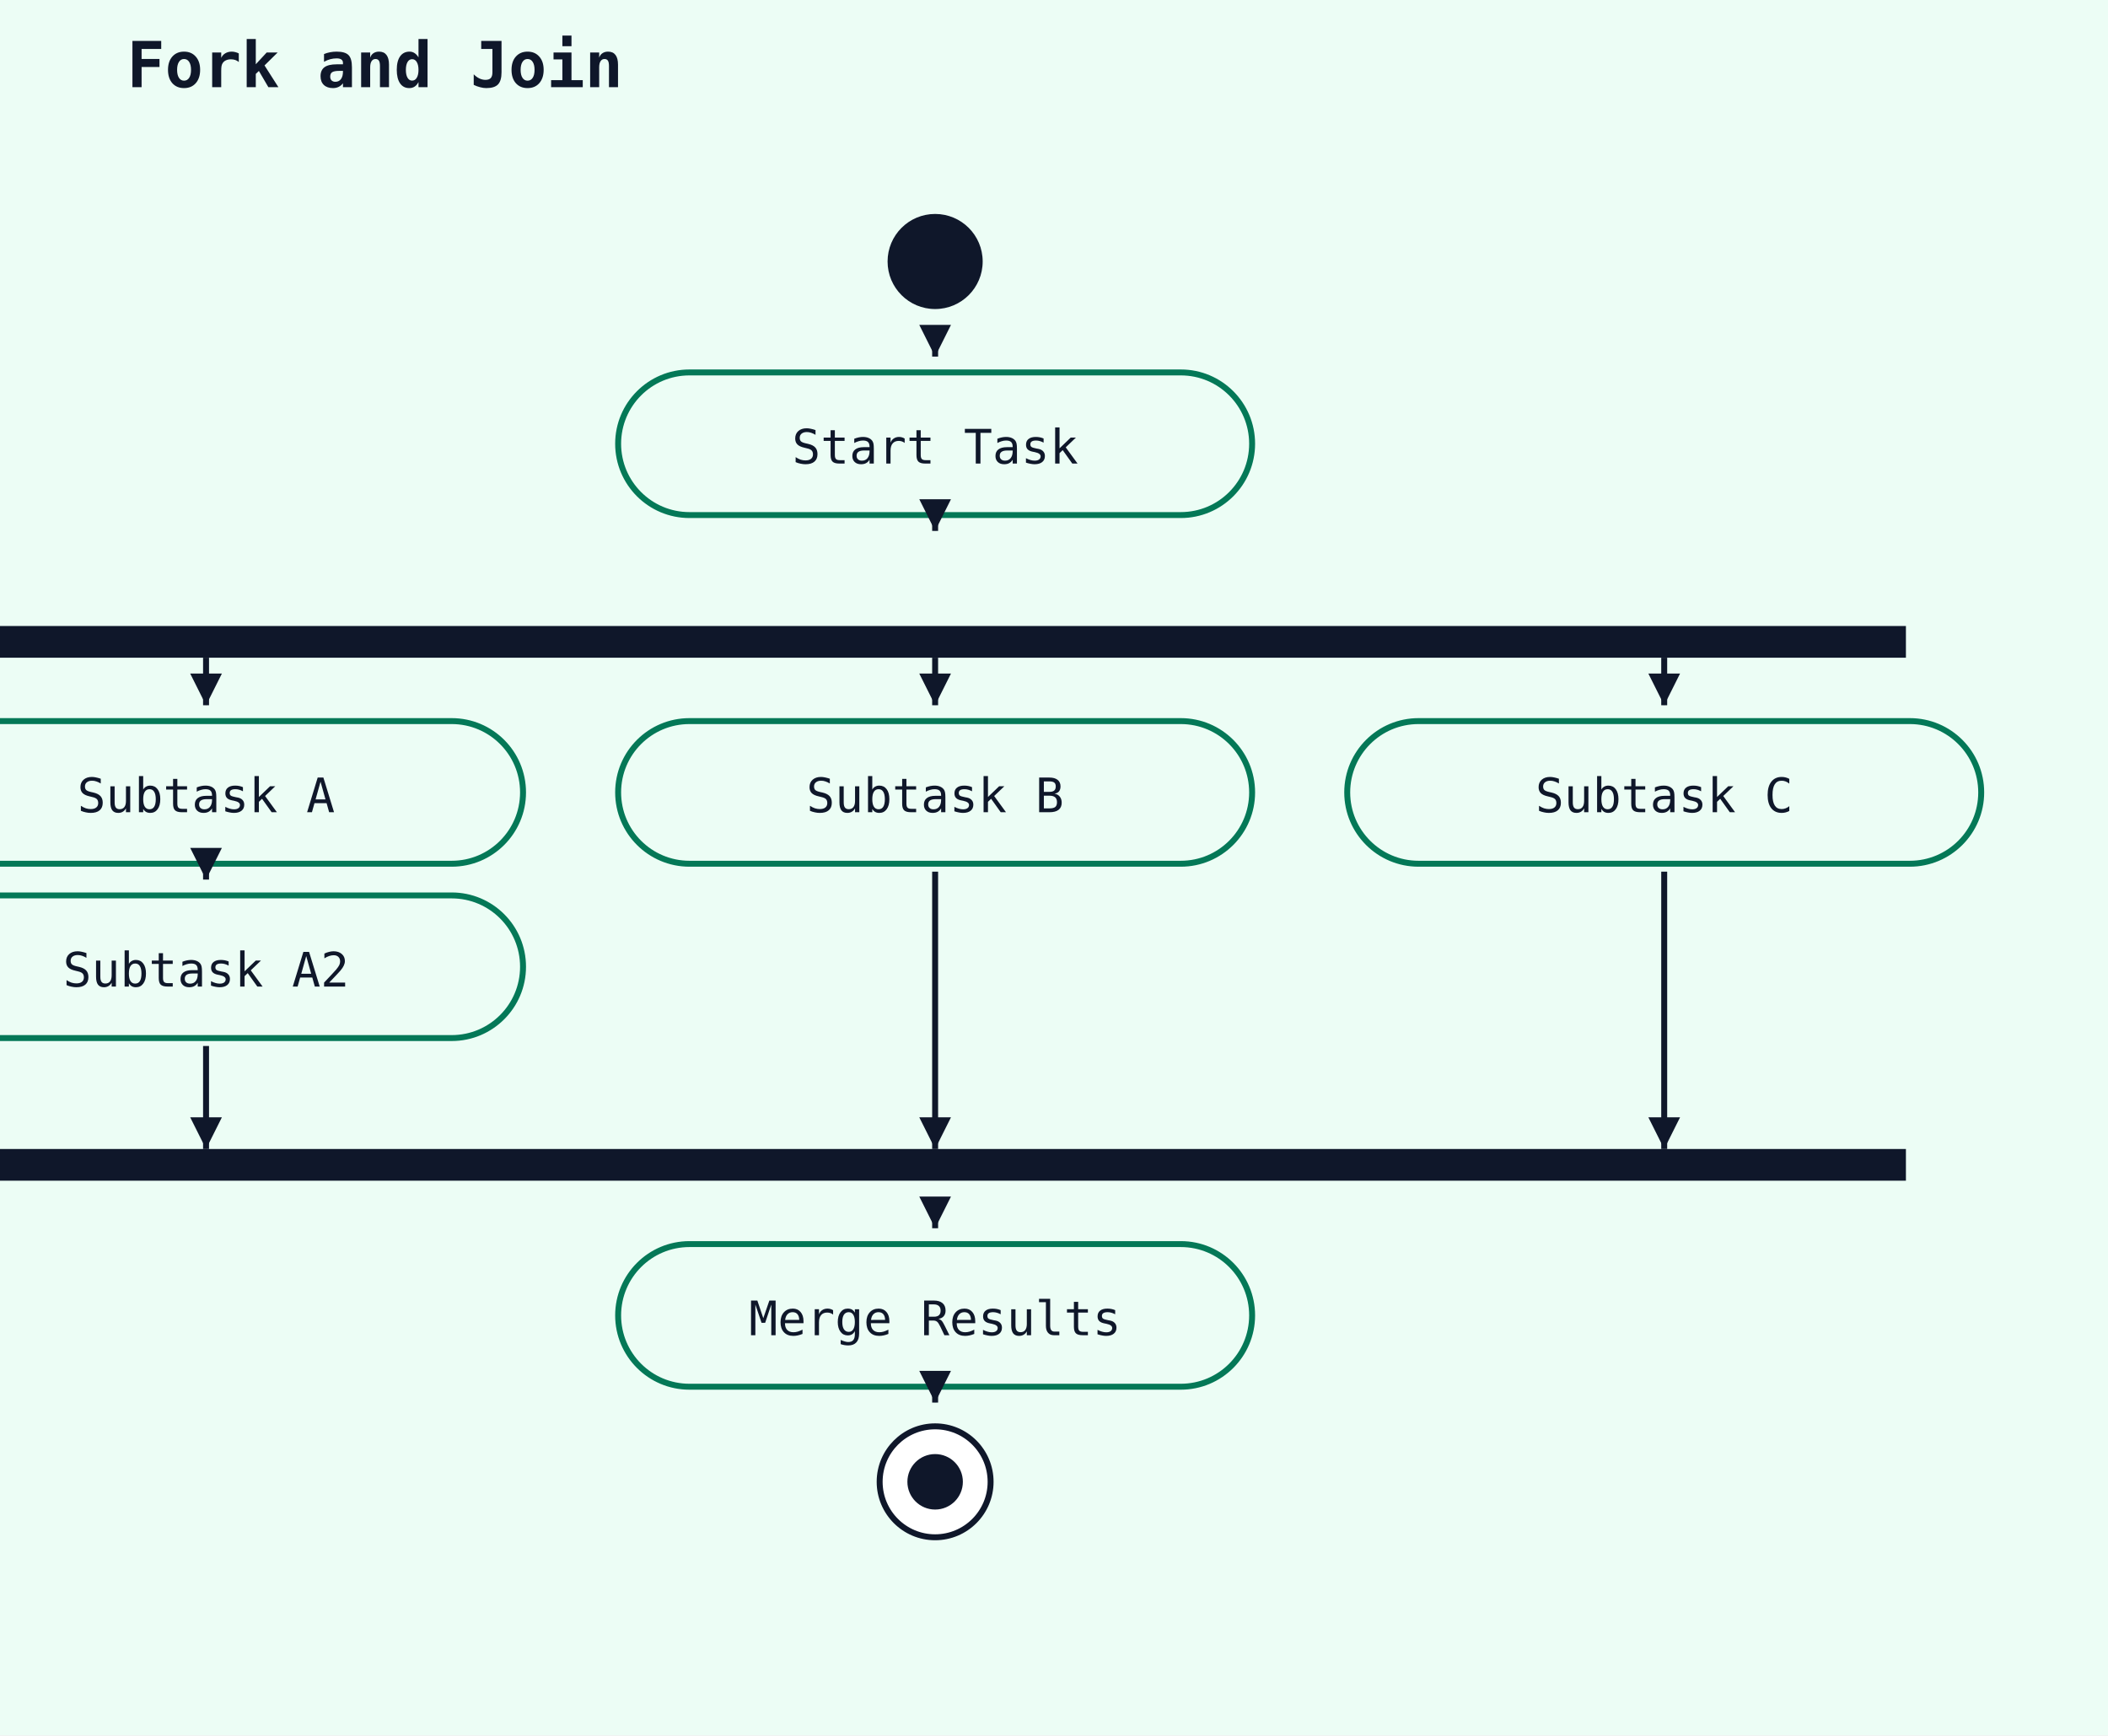
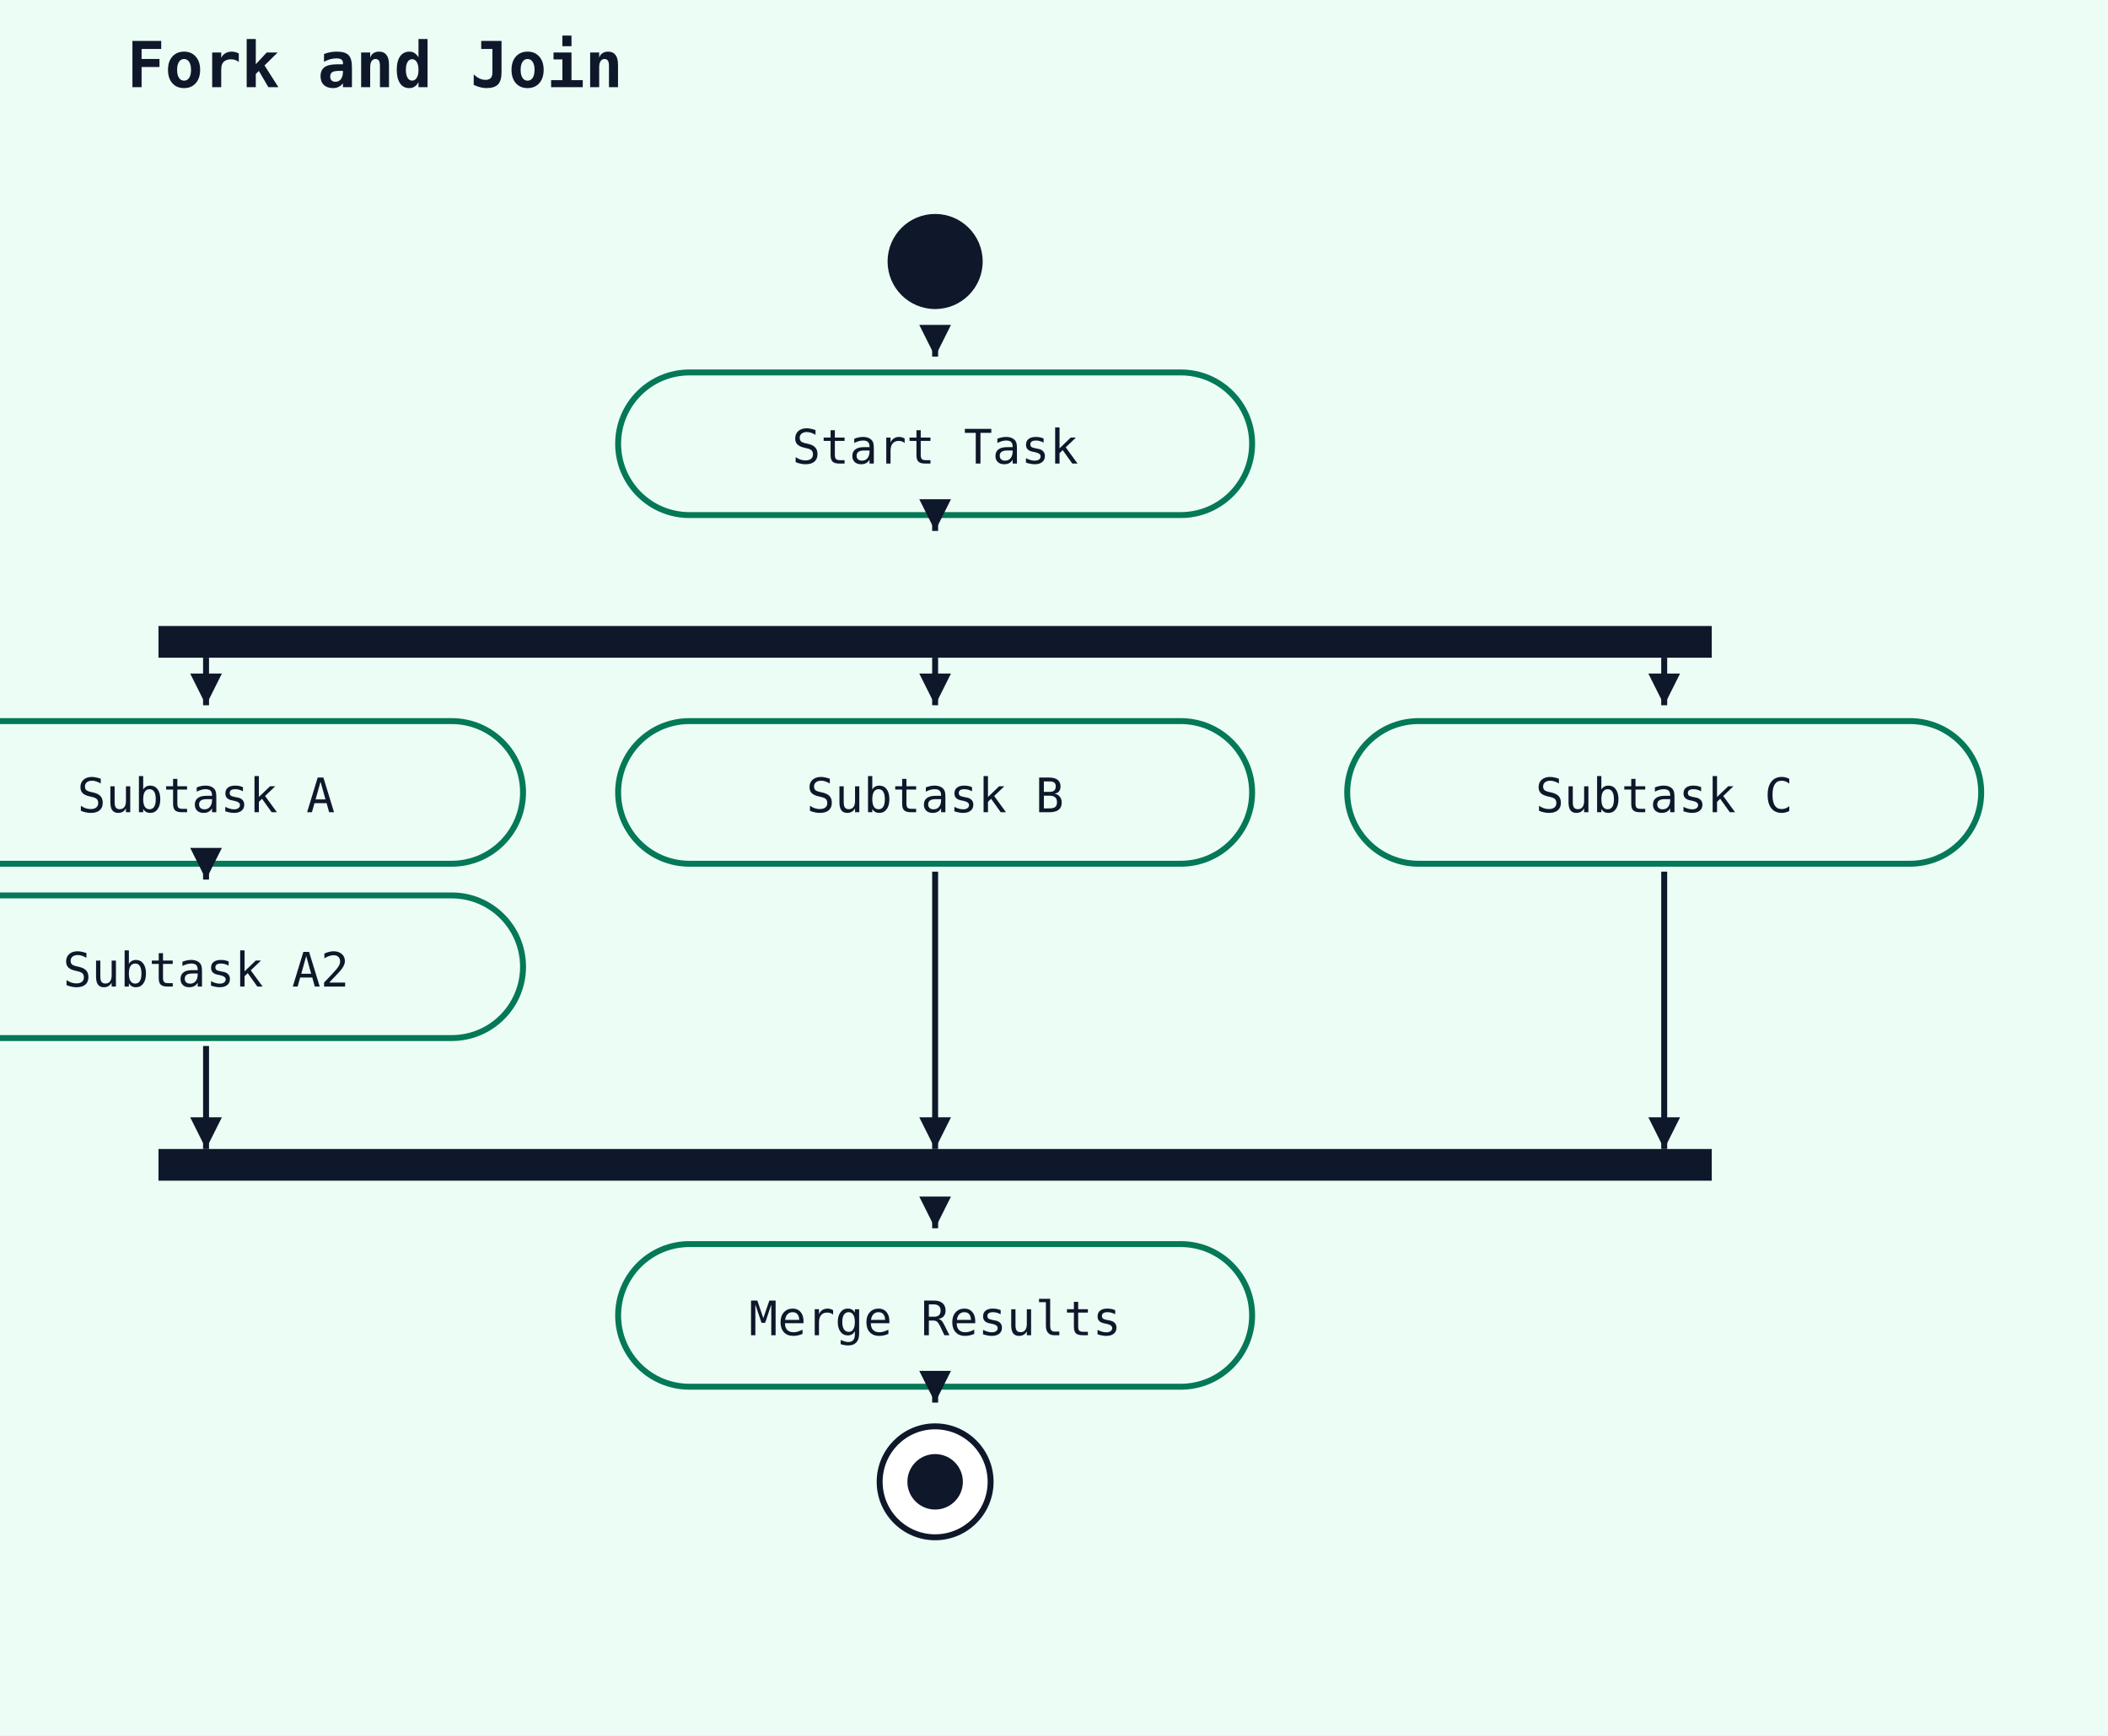
<svg xmlns="http://www.w3.org/2000/svg" width="532" height="438" viewBox="0 0 532 438">
  <rect width="100%" height="100%" fill="#ecfdf5" />
  <text x="32" y="22" font-family="monospace" font-size="16" font-weight="600" fill="#0f172a">Fork and Join</text>
  <circle cx="236" cy="66" r="12" fill="#0f172a" />
  <rect x="156" y="94" width="160" height="36" rx="18" ry="18" fill="#ecfdf5" stroke="#047857" stroke-width="1.5" />
  <text x="236" y="117" text-anchor="middle" font-family="monospace" font-size="12" fill="#0f172a">Start Task</text>
  <line x1="236" y1="88" x2="236" y2="90" stroke="#0f172a" stroke-width="1.5" />
  <polygon points="236,90 232,82 240,82" fill="#0f172a" />
-   <rect x="-9" y="158" width="490" height="8" fill="#0f172a" />
+   <rect x="40" y="158" width="392" height="8" fill="#0f172a" />
  <line x1="236" y1="132" x2="236" y2="134" stroke="#0f172a" stroke-width="1.5" />
  <polygon points="236,134 232,126 240,126" fill="#0f172a" />
  <rect x="-28" y="182" width="160" height="36" rx="18" ry="18" fill="#ecfdf5" stroke="#047857" stroke-width="1.5" />
  <text x="52" y="205" text-anchor="middle" font-family="monospace" font-size="12" fill="#0f172a">Subtask A</text>
  <rect x="-28" y="226" width="160" height="36" rx="18" ry="18" fill="#ecfdf5" stroke="#047857" stroke-width="1.5" />
  <text x="52" y="249" text-anchor="middle" font-family="monospace" font-size="12" fill="#0f172a">Subtask A2</text>
  <line x1="52" y1="220" x2="52" y2="222" stroke="#0f172a" stroke-width="1.5" />
  <polygon points="52,222 48,214 56,214" fill="#0f172a" />
  <rect x="156" y="182" width="160" height="36" rx="18" ry="18" fill="#ecfdf5" stroke="#047857" stroke-width="1.5" />
  <text x="236" y="205" text-anchor="middle" font-family="monospace" font-size="12" fill="#0f172a">Subtask B</text>
  <rect x="340" y="182" width="160" height="36" rx="18" ry="18" fill="#ecfdf5" stroke="#047857" stroke-width="1.5" />
  <text x="420" y="205" text-anchor="middle" font-family="monospace" font-size="12" fill="#0f172a">Subtask C</text>
-   <rect x="-9" y="290" width="490" height="8" fill="#0f172a" />
+   <rect x="40" y="290" width="392" height="8" fill="#0f172a" />
  <rect x="156" y="314" width="160" height="36" rx="18" ry="18" fill="#ecfdf5" stroke="#047857" stroke-width="1.5" />
  <text x="236" y="337" text-anchor="middle" font-family="monospace" font-size="12" fill="#0f172a">Merge Results</text>
  <line x1="236" y1="308" x2="236" y2="310" stroke="#0f172a" stroke-width="1.5" />
  <polygon points="236,310 232,302 240,302" fill="#0f172a" />
  <circle cx="236" cy="374" r="14" fill="white" stroke="#0f172a" stroke-width="1.5" />
  <circle cx="236" cy="374" r="7" fill="#0f172a" />
  <line x1="236" y1="352" x2="236" y2="354" stroke="#0f172a" stroke-width="1.5" />
  <polygon points="236,354 232,346 240,346" fill="#0f172a" />
  <line x1="52" y1="264" x2="52" y2="290" stroke="#0f172a" stroke-width="1.5" />
  <polygon points="52,290 48,282 56,282" fill="#0f172a" />
  <line x1="236" y1="220" x2="236" y2="290" stroke="#0f172a" stroke-width="1.5" />
  <polygon points="236,290 232,282 240,282" fill="#0f172a" />
  <line x1="420" y1="220" x2="420" y2="290" stroke="#0f172a" stroke-width="1.5" />
  <polygon points="420,290 416,282 424,282" fill="#0f172a" />
  <line x1="52" y1="166" x2="52" y2="178" stroke="#0f172a" stroke-width="1.5" />
  <polygon points="52,178 48,170 56,170" fill="#0f172a" />
  <line x1="236" y1="166" x2="236" y2="178" stroke="#0f172a" stroke-width="1.5" />
  <polygon points="236,178 232,170 240,170" fill="#0f172a" />
  <line x1="420" y1="166" x2="420" y2="178" stroke="#0f172a" stroke-width="1.5" />
  <polygon points="420,178 416,170 424,170" fill="#0f172a" />
</svg>
